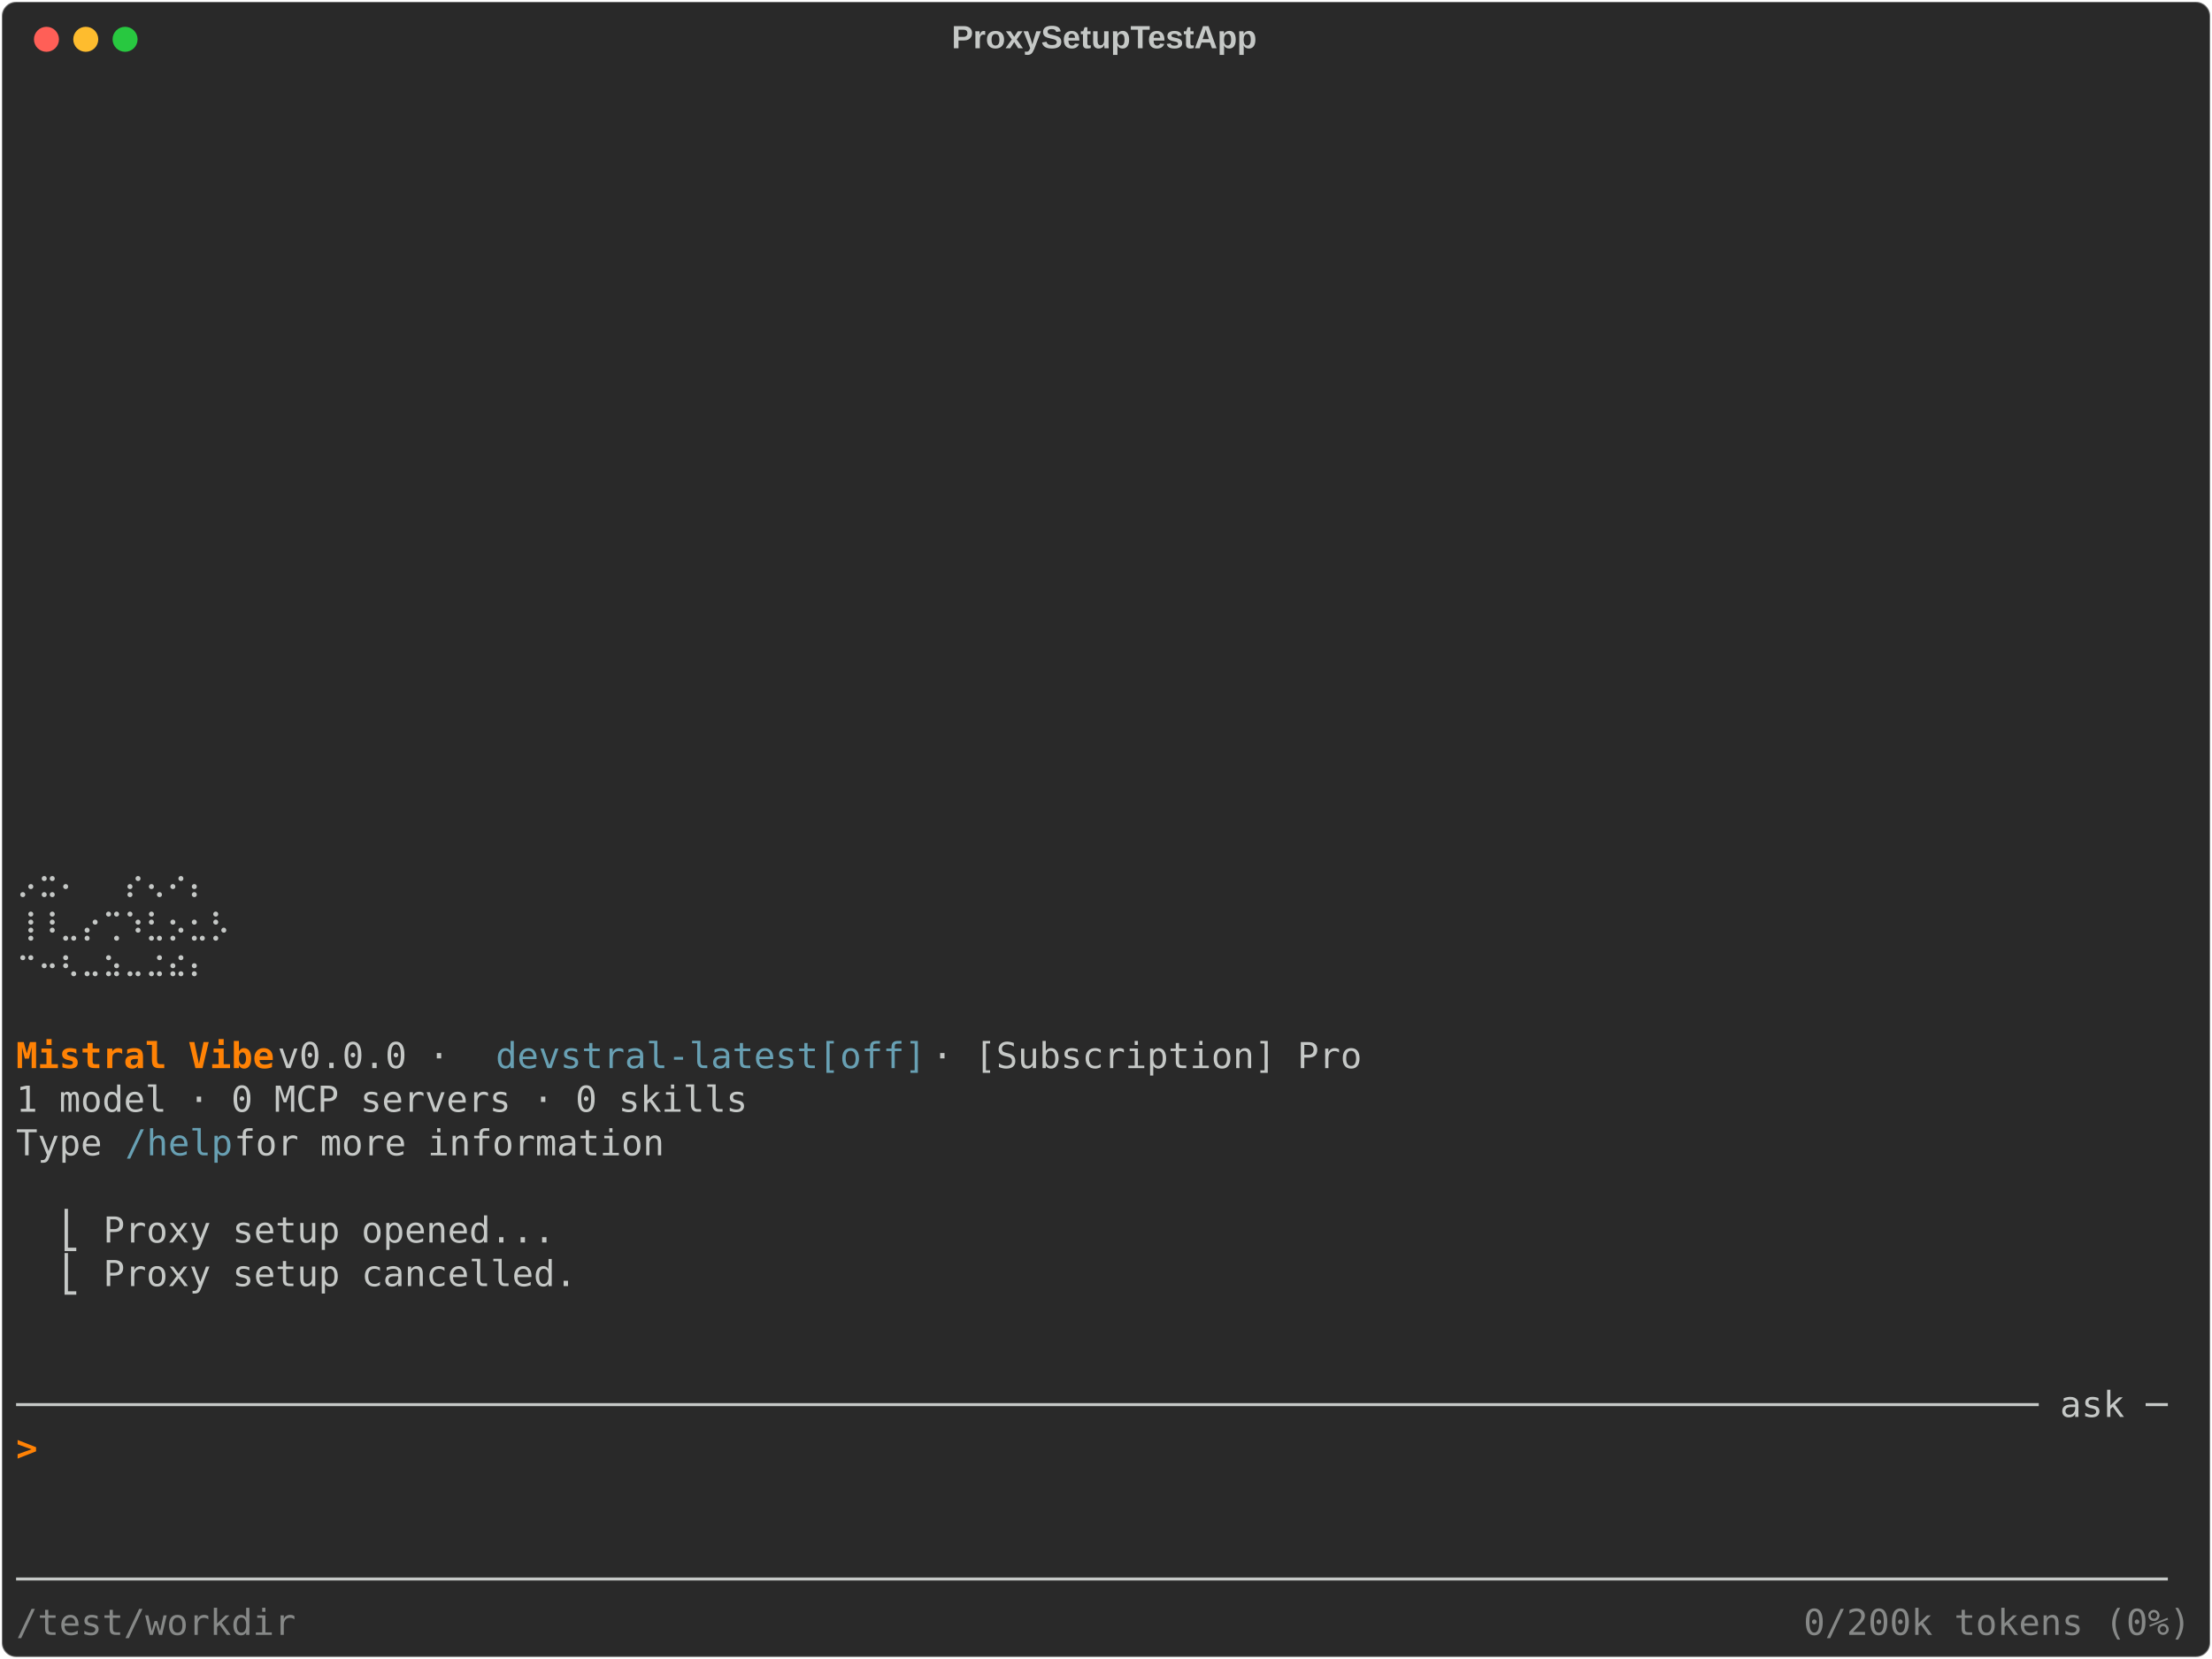
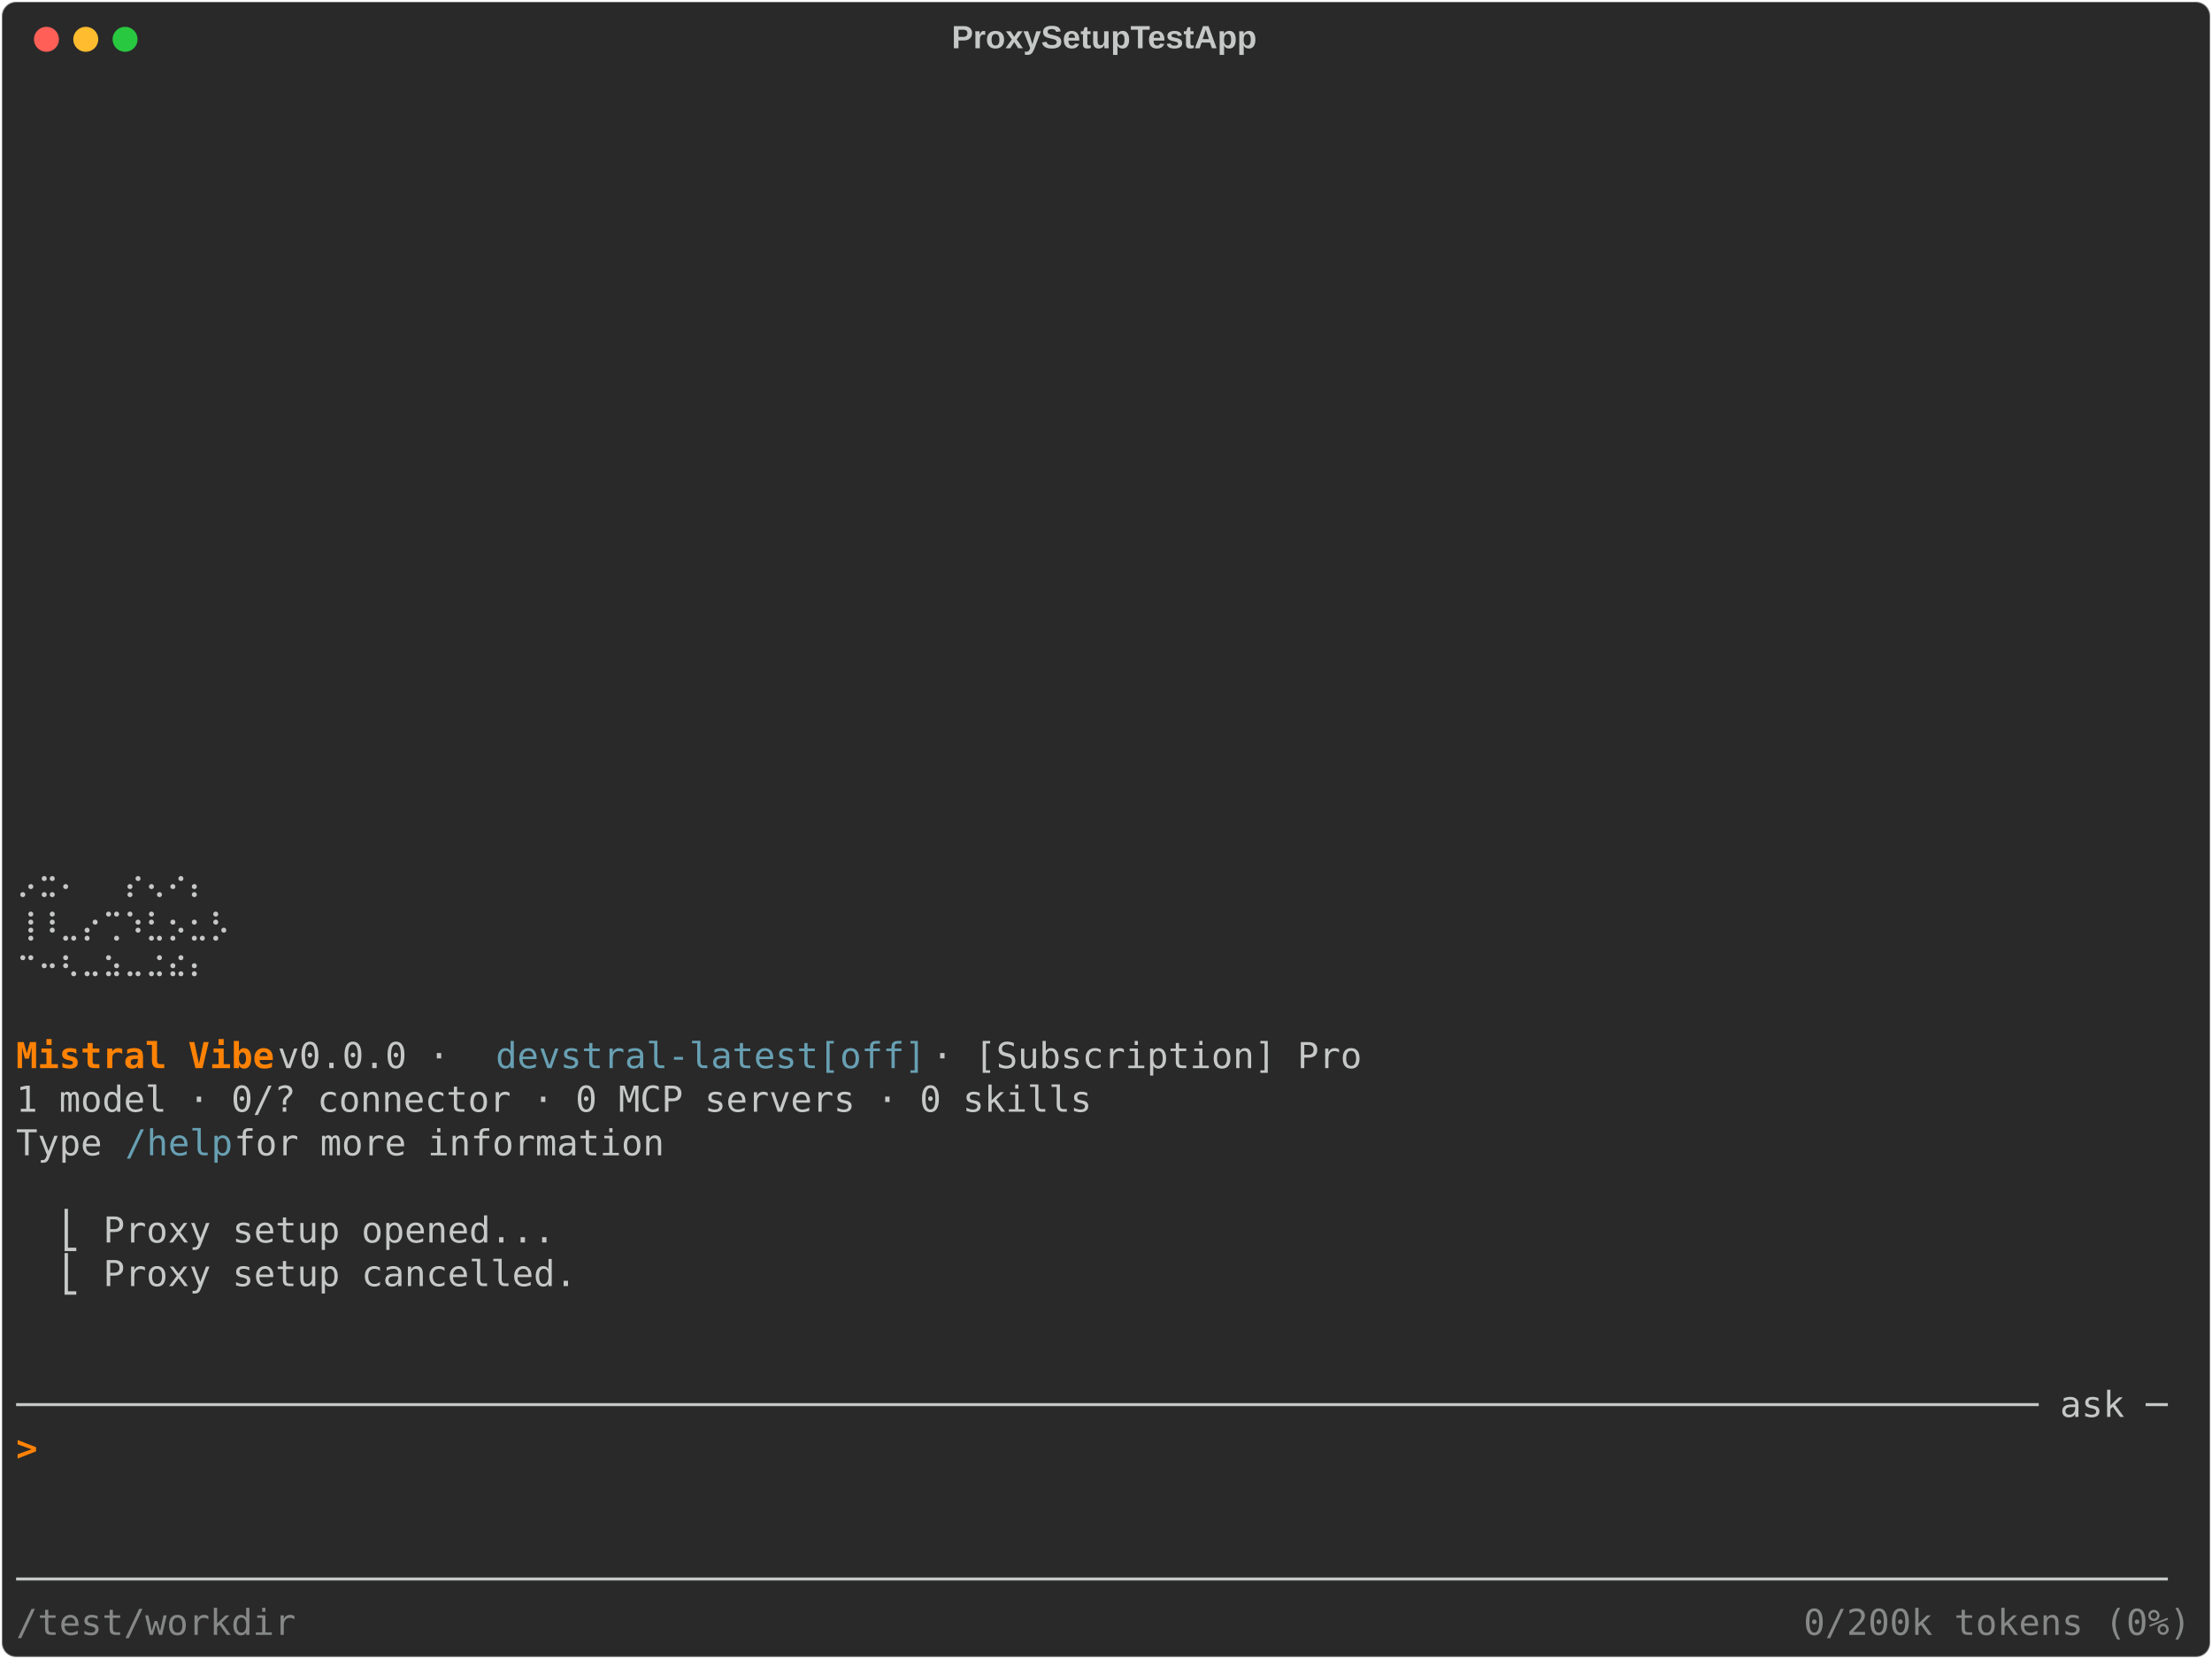
<svg xmlns="http://www.w3.org/2000/svg" class="rich-terminal" viewBox="0 0 1238 928.4">
  <style>

    @font-face {
        font-family: "Fira Code";
        src: local("FiraCode-Regular"),
                url("https://cdnjs.cloudflare.com/ajax/libs/firacode/6.2.0/woff2/FiraCode-Regular.woff2") format("woff2"),
                url("https://cdnjs.cloudflare.com/ajax/libs/firacode/6.2.0/woff/FiraCode-Regular.woff") format("woff");
        font-style: normal;
        font-weight: 400;
    }
    @font-face {
        font-family: "Fira Code";
        src: local("FiraCode-Bold"),
                url("https://cdnjs.cloudflare.com/ajax/libs/firacode/6.2.0/woff2/FiraCode-Bold.woff2") format("woff2"),
                url("https://cdnjs.cloudflare.com/ajax/libs/firacode/6.2.0/woff/FiraCode-Bold.woff") format("woff");
        font-style: bold;
        font-weight: 700;
    }

    .terminal-matrix {
        font-family: Fira Code, monospace;
        font-size: 20px;
        line-height: 24.4px;
        font-variant-east-asian: full-width;
    }

    .terminal-title {
        font-size: 18px;
        font-weight: bold;
        font-family: arial;
    }

    .terminal-r1 { fill: #c5c8c6 }
.terminal-r2 { fill: #ff8205;font-weight: bold }
.terminal-r3 { fill: #68a0b3 }
.terminal-r4 { fill: #868887 }
    </style>
  <defs>
    <clipPath id="terminal-clip-terminal">
      <rect x="0" y="0" width="1219.0" height="877.4" />
    </clipPath>
    <clipPath id="terminal-line-0">
      <rect x="0" y="1.5" width="1220" height="24.65" />
    </clipPath>
    <clipPath id="terminal-line-1">
      <rect x="0" y="25.9" width="1220" height="24.65" />
    </clipPath>
    <clipPath id="terminal-line-2">
      <rect x="0" y="50.3" width="1220" height="24.65" />
    </clipPath>
    <clipPath id="terminal-line-3">
      <rect x="0" y="74.7" width="1220" height="24.65" />
    </clipPath>
    <clipPath id="terminal-line-4">
      <rect x="0" y="99.1" width="1220" height="24.65" />
    </clipPath>
    <clipPath id="terminal-line-5">
      <rect x="0" y="123.5" width="1220" height="24.65" />
    </clipPath>
    <clipPath id="terminal-line-6">
      <rect x="0" y="147.9" width="1220" height="24.65" />
    </clipPath>
    <clipPath id="terminal-line-7">
      <rect x="0" y="172.3" width="1220" height="24.65" />
    </clipPath>
    <clipPath id="terminal-line-8">
      <rect x="0" y="196.7" width="1220" height="24.65" />
    </clipPath>
    <clipPath id="terminal-line-9">
      <rect x="0" y="221.1" width="1220" height="24.65" />
    </clipPath>
    <clipPath id="terminal-line-10">
      <rect x="0" y="245.5" width="1220" height="24.65" />
    </clipPath>
    <clipPath id="terminal-line-11">
      <rect x="0" y="269.9" width="1220" height="24.65" />
    </clipPath>
    <clipPath id="terminal-line-12">
      <rect x="0" y="294.3" width="1220" height="24.65" />
    </clipPath>
    <clipPath id="terminal-line-13">
      <rect x="0" y="318.7" width="1220" height="24.65" />
    </clipPath>
    <clipPath id="terminal-line-14">
      <rect x="0" y="343.1" width="1220" height="24.65" />
    </clipPath>
    <clipPath id="terminal-line-15">
      <rect x="0" y="367.5" width="1220" height="24.65" />
    </clipPath>
    <clipPath id="terminal-line-16">
      <rect x="0" y="391.9" width="1220" height="24.65" />
    </clipPath>
    <clipPath id="terminal-line-17">
      <rect x="0" y="416.3" width="1220" height="24.65" />
    </clipPath>
    <clipPath id="terminal-line-18">
      <rect x="0" y="440.7" width="1220" height="24.65" />
    </clipPath>
    <clipPath id="terminal-line-19">
      <rect x="0" y="465.1" width="1220" height="24.65" />
    </clipPath>
    <clipPath id="terminal-line-20">
      <rect x="0" y="489.5" width="1220" height="24.65" />
    </clipPath>
    <clipPath id="terminal-line-21">
      <rect x="0" y="513.9" width="1220" height="24.65" />
    </clipPath>
    <clipPath id="terminal-line-22">
      <rect x="0" y="538.3" width="1220" height="24.65" />
    </clipPath>
    <clipPath id="terminal-line-23">
      <rect x="0" y="562.7" width="1220" height="24.65" />
    </clipPath>
    <clipPath id="terminal-line-24">
      <rect x="0" y="587.1" width="1220" height="24.65" />
    </clipPath>
    <clipPath id="terminal-line-25">
      <rect x="0" y="611.5" width="1220" height="24.65" />
    </clipPath>
    <clipPath id="terminal-line-26">
      <rect x="0" y="635.9" width="1220" height="24.65" />
    </clipPath>
    <clipPath id="terminal-line-27">
      <rect x="0" y="660.3" width="1220" height="24.65" />
    </clipPath>
    <clipPath id="terminal-line-28">
      <rect x="0" y="684.7" width="1220" height="24.65" />
    </clipPath>
    <clipPath id="terminal-line-29">
      <rect x="0" y="709.1" width="1220" height="24.65" />
    </clipPath>
    <clipPath id="terminal-line-30">
      <rect x="0" y="733.5" width="1220" height="24.65" />
    </clipPath>
    <clipPath id="terminal-line-31">
      <rect x="0" y="757.9" width="1220" height="24.65" />
    </clipPath>
    <clipPath id="terminal-line-32">
      <rect x="0" y="782.3" width="1220" height="24.65" />
    </clipPath>
    <clipPath id="terminal-line-33">
      <rect x="0" y="806.7" width="1220" height="24.65" />
    </clipPath>
    <clipPath id="terminal-line-34">
      <rect x="0" y="831.1" width="1220" height="24.65" />
    </clipPath>
  </defs>
  <rect fill="#292929" stroke="rgba(255,255,255,0.35)" stroke-width="1" x="1" y="1" width="1236" height="926.4" rx="8" />
  <text class="terminal-title" fill="#c5c8c6" text-anchor="middle" x="618" y="27">ProxySetupTestApp</text>
  <g transform="translate(26,22)">
    <circle cx="0" cy="0" r="7" fill="#ff5f57" />
    <circle cx="22" cy="0" r="7" fill="#febc2e" />
    <circle cx="44" cy="0" r="7" fill="#28c840" />
  </g>
  <g transform="translate(9, 41)" clip-path="url(#terminal-clip-terminal)">
    <g class="terminal-matrix">
      <text class="terminal-r1" x="1220" y="20" textLength="12.2" clip-path="url(#terminal-line-0)">
</text>
      <text class="terminal-r1" x="1220" y="44.4" textLength="12.2" clip-path="url(#terminal-line-1)">
</text>
      <text class="terminal-r1" x="1220" y="68.8" textLength="12.2" clip-path="url(#terminal-line-2)">
</text>
      <text class="terminal-r1" x="1220" y="93.2" textLength="12.2" clip-path="url(#terminal-line-3)">
</text>
      <text class="terminal-r1" x="1220" y="117.6" textLength="12.2" clip-path="url(#terminal-line-4)">
</text>
      <text class="terminal-r1" x="1220" y="142" textLength="12.2" clip-path="url(#terminal-line-5)">
</text>
      <text class="terminal-r1" x="1220" y="166.4" textLength="12.2" clip-path="url(#terminal-line-6)">
</text>
      <text class="terminal-r1" x="1220" y="190.8" textLength="12.2" clip-path="url(#terminal-line-7)">
</text>
      <text class="terminal-r1" x="1220" y="215.2" textLength="12.2" clip-path="url(#terminal-line-8)">
</text>
      <text class="terminal-r1" x="1220" y="239.6" textLength="12.2" clip-path="url(#terminal-line-9)">
</text>
      <text class="terminal-r1" x="1220" y="264" textLength="12.2" clip-path="url(#terminal-line-10)">
</text>
      <text class="terminal-r1" x="1220" y="288.4" textLength="12.2" clip-path="url(#terminal-line-11)">
</text>
      <text class="terminal-r1" x="1220" y="312.8" textLength="12.2" clip-path="url(#terminal-line-12)">
</text>
      <text class="terminal-r1" x="1220" y="337.2" textLength="12.2" clip-path="url(#terminal-line-13)">
</text>
      <text class="terminal-r1" x="1220" y="361.6" textLength="12.2" clip-path="url(#terminal-line-14)">
</text>
      <text class="terminal-r1" x="1220" y="386" textLength="12.2" clip-path="url(#terminal-line-15)">
</text>
      <text class="terminal-r1" x="1220" y="410.4" textLength="12.2" clip-path="url(#terminal-line-16)">
</text>
      <text class="terminal-r1" x="1220" y="434.8" textLength="12.2" clip-path="url(#terminal-line-17)">
</text>
      <text class="terminal-r1" x="0" y="459.2" textLength="134.2" clip-path="url(#terminal-line-18)">  ⡠⣒⠄  ⡔⢄⠔⡄</text>
      <text class="terminal-r1" x="1220" y="459.2" textLength="12.2" clip-path="url(#terminal-line-18)">
</text>
      <text class="terminal-r1" x="0" y="483.6" textLength="134.2" clip-path="url(#terminal-line-19)"> ⢸⠸⣀⡔⢉⠱⣃⡢⣂⡣</text>
      <text class="terminal-r1" x="1220" y="483.6" textLength="12.2" clip-path="url(#terminal-line-19)">
</text>
      <text class="terminal-r1" x="0" y="508" textLength="134.2" clip-path="url(#terminal-line-20)">  ⠉⠒⠣⠤⠵⠤⠬⠮⠆</text>
      <text class="terminal-r1" x="1220" y="508" textLength="12.2" clip-path="url(#terminal-line-20)">
</text>
      <text class="terminal-r1" x="1220" y="532.4" textLength="12.2" clip-path="url(#terminal-line-21)">
</text>
      <text class="terminal-r2" x="0" y="556.8" textLength="146.4" clip-path="url(#terminal-line-22)">Mistral Vibe</text>
      <text class="terminal-r1" x="146.4" y="556.8" textLength="122" clip-path="url(#terminal-line-22)"> v0.0.0 · </text>
      <text class="terminal-r3" x="268.4" y="556.8" textLength="244" clip-path="url(#terminal-line-22)">devstral-latest[off]</text>
      <text class="terminal-r1" x="512.4" y="556.8" textLength="256.2" clip-path="url(#terminal-line-22)"> · [Subscription] Pro</text>
      <text class="terminal-r1" x="1220" y="556.8" textLength="12.2" clip-path="url(#terminal-line-22)">
</text>
-       <text class="terminal-r1" x="0" y="581.2" textLength="414.8" clip-path="url(#terminal-line-23)">1 model · 0 MCP servers · 0 skills</text>
+       <text class="terminal-r1" x="0" y="581.2" textLength="610" clip-path="url(#terminal-line-23)">1 model · 0/? connector · 0 MCP servers · 0 skills</text>
      <text class="terminal-r1" x="1220" y="581.2" textLength="12.2" clip-path="url(#terminal-line-23)">
</text>
      <text class="terminal-r1" x="0" y="605.6" textLength="61" clip-path="url(#terminal-line-24)">Type </text>
      <text class="terminal-r3" x="61" y="605.6" textLength="61" clip-path="url(#terminal-line-24)">/help</text>
      <text class="terminal-r1" x="122" y="605.6" textLength="256.2" clip-path="url(#terminal-line-24)"> for more information</text>
      <text class="terminal-r1" x="1220" y="605.6" textLength="12.2" clip-path="url(#terminal-line-24)">
</text>
      <text class="terminal-r1" x="1220" y="630" textLength="12.2" clip-path="url(#terminal-line-25)">
</text>
      <text class="terminal-r1" x="24.4" y="654.4" textLength="12.2" clip-path="url(#terminal-line-26)">⎣</text>
      <text class="terminal-r1" x="48.8" y="654.4" textLength="256.2" clip-path="url(#terminal-line-26)">Proxy setup opened...</text>
      <text class="terminal-r1" x="1220" y="654.4" textLength="12.2" clip-path="url(#terminal-line-26)">
</text>
      <text class="terminal-r1" x="24.4" y="678.8" textLength="12.2" clip-path="url(#terminal-line-27)">⎣</text>
      <text class="terminal-r1" x="48.8" y="678.8" textLength="268.4" clip-path="url(#terminal-line-27)">Proxy setup cancelled.</text>
      <text class="terminal-r1" x="1220" y="678.8" textLength="12.2" clip-path="url(#terminal-line-27)">
</text>
      <text class="terminal-r1" x="1220" y="703.2" textLength="12.2" clip-path="url(#terminal-line-28)">
</text>
      <text class="terminal-r1" x="1220" y="727.6" textLength="12.2" clip-path="url(#terminal-line-29)">
</text>
      <text class="terminal-r1" x="0" y="752" textLength="1220" clip-path="url(#terminal-line-30)">────────────────────────────────────────────────────────────────────────────────────────────── ask ─</text>
      <text class="terminal-r1" x="1220" y="752" textLength="12.2" clip-path="url(#terminal-line-30)">
</text>
      <text class="terminal-r2" x="0" y="776.4" textLength="12.2" clip-path="url(#terminal-line-31)">&gt;</text>
      <text class="terminal-r1" x="1220" y="776.4" textLength="12.2" clip-path="url(#terminal-line-31)">
</text>
      <text class="terminal-r1" x="1220" y="800.8" textLength="12.2" clip-path="url(#terminal-line-32)">
</text>
      <text class="terminal-r1" x="1220" y="825.2" textLength="12.2" clip-path="url(#terminal-line-33)">
</text>
      <text class="terminal-r1" x="0" y="849.6" textLength="1220" clip-path="url(#terminal-line-34)">────────────────────────────────────────────────────────────────────────────────────────────────────</text>
      <text class="terminal-r1" x="1220" y="849.6" textLength="12.2" clip-path="url(#terminal-line-34)">
</text>
      <text class="terminal-r4" x="0" y="874" textLength="158.6" clip-path="url(#terminal-line-35)">/test/workdir</text>
      <text class="terminal-r4" x="1000.4" y="874" textLength="219.6" clip-path="url(#terminal-line-35)">0/200k tokens (0%)</text>
    </g>
  </g>
</svg>
